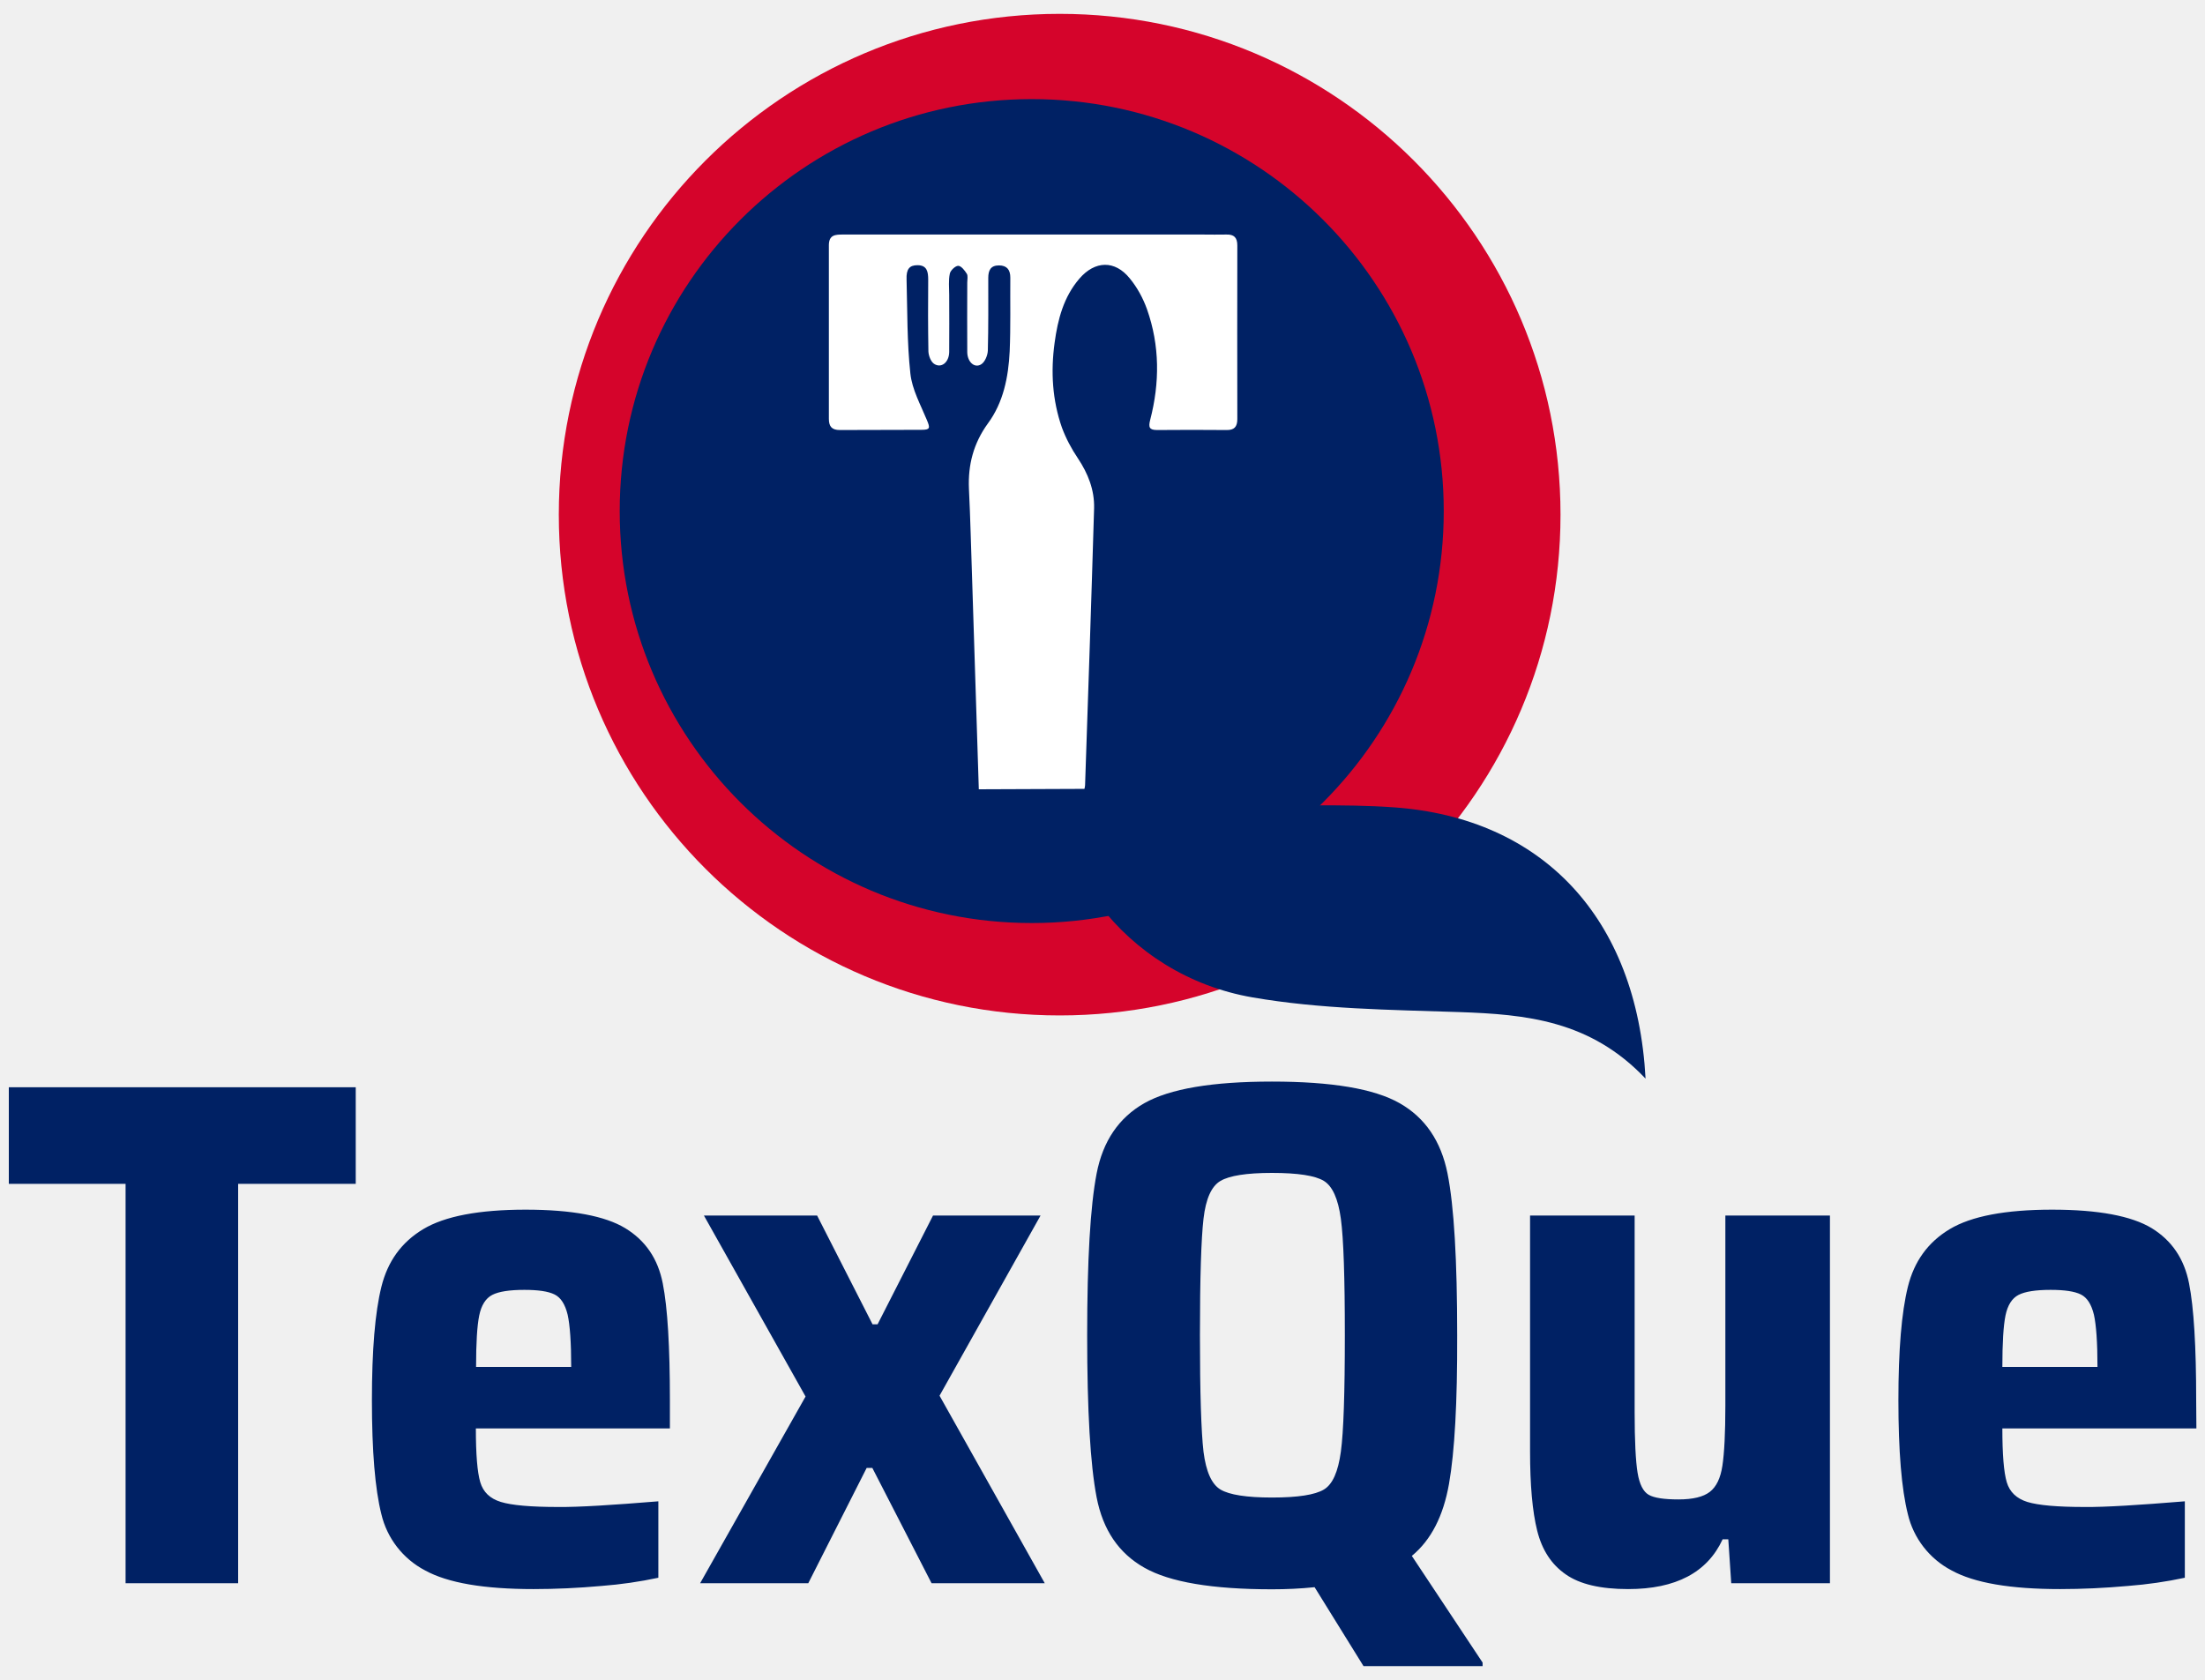
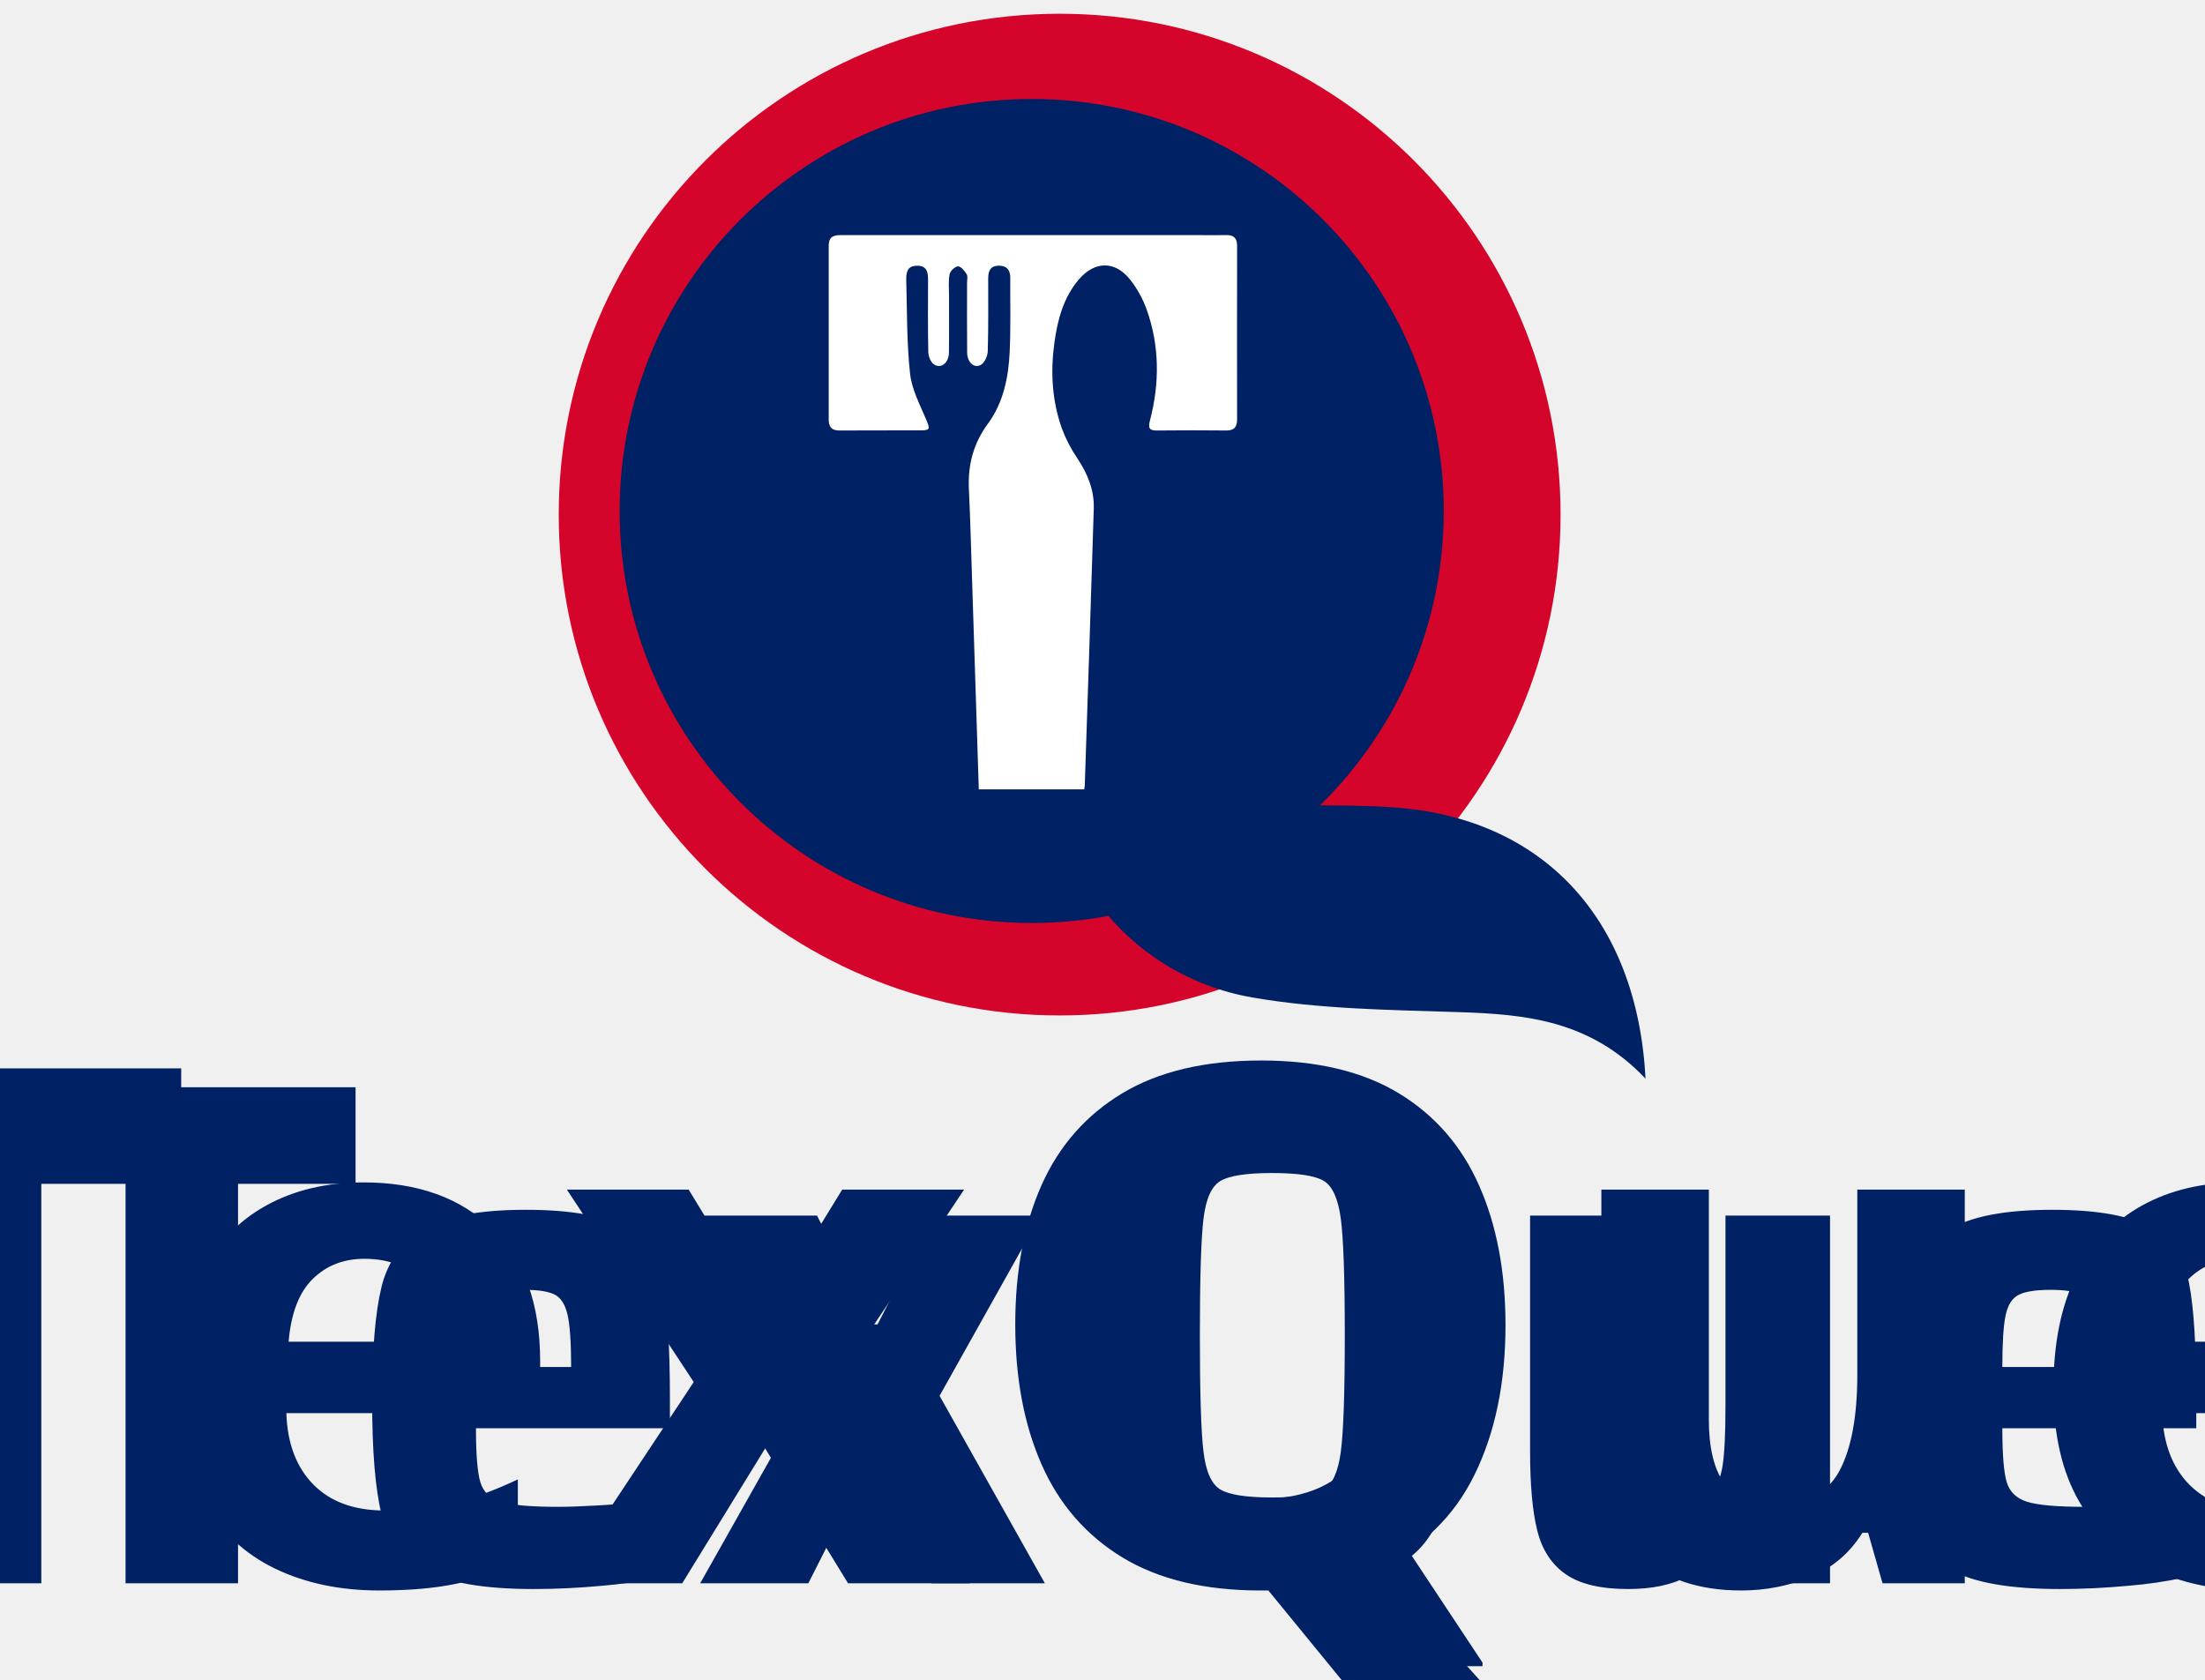
- <svg xmlns="http://www.w3.org/2000/svg" version="1.1" id="Layer_1" x="0px" y="0px" viewBox="0 0 1050 800" style="enable-background:new 0 0 1050 800;" xml:space="preserve">
-   <style type="text/css">
- 	.st0{fill:#D5042B;}
- 	.st1{fill:#002164;}
- 	.st2{fill-rule:evenodd;clip-rule:evenodd;fill:#002164;}
- 	.st3{fill-rule:evenodd;clip-rule:evenodd;fill:#FFFFFF;}
- </style>
+ <svg xmlns="http://www.w3.org/2000/svg" width="1050" height="800" viewBox="0 0 1050 800">
+   <defs>
+     <style>
+       .cls-1 {
+         fill: #d5042b;
+       }
+ 
+       .cls-2, .cls-3, .cls-5 {
+         fill: #002164;
+       }
+ 
+       .cls-3, .cls-4 {
+         fill-rule: evenodd;
+       }
+ 
+       .cls-4 {
+         fill: #fff;
+       }
+ 
+       .cls-5 {
+         font-size: 100px;
+         text-anchor: middle;
+         font-family: "Saira SemiCondensed";
+         font-weight: 700;
+       }
+     </style>
+   </defs>
  <g>
-     <circle class="st0" cx="504.6" cy="245.1" r="238.5" />
-     <circle id="Ellipse_1_copy" class="st1" cx="491.3" cy="243.4" r="196.2" />
-     <path class="st2" d="M783.6,513.7c-26.3-27.8-57-30.6-88.8-31.7c-32.9-1.1-66.1-1.4-98.4-7c-60.6-10.5-102.3-65.8-94.6-124.2   c22.3,32.3,55.4,30.9,87.3,32.3c24.9,1.1,49.9-0.4,74.7,1.4C734.3,389.5,779.5,437,783.6,513.7z" />
-     <path class="st3" d="M466.1,375.9c-1.1-33.8-2.1-67.2-3.2-100.6c-0.5-14.2-0.8-28.3-1.5-42.5c-0.5-11.5,2.2-21.7,9-31.1   c7.4-10,9.8-22.1,10.4-34.4c0.5-11.7,0.2-23.4,0.3-35.1c0-3.7-1.6-5.8-5.4-5.8c-4,0-5.1,2.4-5.1,6c0,11.5,0.1,23.1-0.2,34.6   c-0.1,2.2-1.3,5.2-3,6.4c-3.2,2.2-6.7-0.9-6.8-5.6c-0.1-11.1,0-22.2,0-33.3c0-1.4,0.4-3.1-0.2-4.1c-1-1.6-2.7-3.8-4.1-3.8   s-3.7,2.2-4,3.7c-0.7,3.3-0.3,6.7-0.3,10.1c0,9.1,0.1,18.2,0,27.3c-0.1,5-3.9,7.9-7.3,5.5c-1.5-1.1-2.5-3.8-2.6-5.8   c-0.2-11.4-0.2-22.8-0.1-34.2c0-3.7-0.5-6.9-5.1-6.9c-3.8,0-5.4,1.8-5.2,6.8c0.4,14.9,0.2,29.9,1.8,44.7c0.8,7.7,4.9,15,7.9,22.3   c1.6,3.8,1.5,4.6-2.6,4.6c-13,0.1-25.9,0-38.9,0.1c-3.7,0-5.2-1.6-5.2-5.3c0-27.6,0-55.1,0-82.7c0-5,3.1-5.1,6.7-5.1   c57.1,0,114.2,0,171.3,0c3.8,0,7.5,0.1,11.3,0c3.6-0.1,5.2,1.4,5.2,5.2c0,27.6-0.1,55.1,0,82.7c0,3.7-1.5,5.3-5.2,5.2   c-11-0.1-22-0.1-33,0c-3.7,0-4.2-1.3-3.3-4.8c4.6-17.7,4.6-35.4-1.5-52.7c-1.9-5.3-4.6-10.3-8.2-14.7c-7.1-8.8-16.6-8.5-24,0.1   c-7.5,8.7-10.3,19.4-11.8,30.5c-1.9,13.8-1.1,27.4,3.5,40.5c1.9,5.1,4.5,10,7.6,14.6c4.8,7.2,7.9,15,7.7,23.7   c-1.3,44-2.8,88-4.3,132c-0.1,0.6-0.1,1.1-0.3,1.7L466.1,375.9L466.1,375.9z" />
+     <circle class="cls-1" cx="504.594" cy="245.078" r="238.531" />
+     <circle id="Ellipse_1_copy" data-name="Ellipse 1 copy" class="cls-2" cx="491.281" cy="243.359" r="196.219" />
+     <path class="cls-3" d="M783.592,513.716c-26.29-27.774-56.952-30.65-88.769-31.689-32.855-1.072-66.124-1.391-98.359-6.965-60.607-10.481-102.292-65.757-94.62-124.2,22.332,32.265,55.438,30.936,87.339,32.29,24.876,1.055,49.892-.383,74.7,1.377C734.256,389.527,779.543,436.954,783.592,513.716Z" />
+     <path class="cls-4" d="M466.091,375.93c-1.082-33.829-2.14-67.2-3.221-100.573-0.458-14.155-.819-28.316-1.492-42.461-0.547-11.518,2.152-21.741,9.049-31.1,7.4-10.049,9.822-22.095,10.379-34.365,0.53-11.678.2-23.4,0.272-35.1,0.021-3.734-1.6-5.794-5.4-5.8-4-.006-5.11,2.448-5.109,6.026,0.006,11.547.118,23.1-.2,34.636-0.062,2.219-1.348,5.239-3.044,6.394-3.183,2.168-6.735-.868-6.782-5.626-0.108-11.084-.034-22.17-0.04-33.255,0-1.385.44-3.083-.18-4.082-0.99-1.6-2.695-3.766-4.1-3.77s-3.712,2.175-4.024,3.731c-0.651,3.256-.272,6.733-0.277,10.118-0.014,9.084.09,18.169-.046,27.251-0.075,4.959-3.944,7.923-7.26,5.49-1.486-1.089-2.527-3.793-2.57-5.792-0.244-11.387-.155-22.783-0.114-34.176,0.014-3.723-.461-6.925-5.141-6.931-3.824,0-5.386,1.811-5.244,6.848,0.42,14.9.2,29.892,1.833,44.661,0.848,7.658,4.874,15.018,7.9,22.327,1.578,3.815,1.544,4.565-2.632,4.583-12.954.056-25.909-.039-38.862,0.057-3.675.027-5.167-1.593-5.162-5.262q0.062-41.338,0-82.676c-0.011-5.01,3.056-5.126,6.666-5.124q85.633,0.056,171.268.025c3.766,0,7.534.094,11.3-.028,3.59-.117,5.248,1.411,5.241,5.171q-0.073,41.338-.011,82.676c0,3.683-1.52,5.255-5.19,5.216q-16.492-.173-32.988.009c-3.713.042-4.217-1.285-3.308-4.771,4.612-17.684,4.613-35.383-1.514-52.683a50.333,50.333,0,0,0-8.175-14.7c-7.116-8.751-16.641-8.518-24.045.063-7.477,8.666-10.285,19.375-11.794,30.457-1.872,13.754-1.113,27.417,3.534,40.536a67.817,67.817,0,0,0,7.563,14.579c4.8,7.237,7.939,14.967,7.676,23.7-1.33,44.008-2.839,88.009-4.294,132.012a16.5,16.5,0,0,1-.265,1.711h-50.18Z" />
  </g>
-   <path id="TexQue" class="st2" d="M113.4,754V563.8h56v-46H4.2v46h55.6V754H113.4z M319,666.8c0-25.4-1.1-44-3.4-55.6  c-2.3-11.7-8.2-20.4-17.9-26.3c-9.6-5.8-25.4-8.8-47.4-8.8c-22.2,0-38.5,3.1-48.8,9.3c-10.3,6.2-16.9,15.3-19.9,27.5  c-3,12.1-4.5,30.1-4.5,53.9c0,24.3,1.5,42.4,4.5,54.3c2.7,11.5,10.3,21.3,20.8,26.8c10.9,6,28.1,8.9,51.7,8.9  c10.5,0,21.3-0.5,32.4-1.5c9.1-0.7,18.1-2,27-3.9v-36.4c-22,1.8-37.9,2.8-47.7,2.7c-13,0-22.1-0.8-27.3-2.4  c-5.2-1.6-8.4-4.7-9.8-9.4c-1.4-4.7-2.1-13.2-2.1-25.6H319L319,666.8L319,666.8z M249.7,614.3c6.6,0,11.4,0.7,14.4,2.2  c3,1.5,5,4.7,6.2,9.6c1.1,4.9,1.7,13.2,1.7,24.9h-45.3c0-11.4,0.5-19.6,1.5-24.5c1-4.9,3.1-8.2,6.2-9.8  C237.5,615.1,242.6,614.3,249.7,614.3L249.7,614.3L249.7,614.3z M497.5,754l-50.1-89.3l48.1-85.8h-51.2l-26.4,51.8h-2.4l-26.4-51.8  h-53.9l48.4,86.2L333.4,754h51.5l27.8-54.9h2.7l28.2,54.9L497.5,754L497.5,754z M649.3,793.5H706v-1.7L672.3,741  c9.2-7.6,15-19,17.7-34.3s4-38.9,3.9-70.7c0-35.9-1.5-61.6-4.6-77.1c-3.1-15.5-10.7-26.6-22.8-33.5c-12.1-6.9-32.4-10.3-60.8-10.3  s-48.6,3.4-60.8,10.3c-12.1,6.9-19.7,18-22.7,33.5s-4.5,41.1-4.5,77.1c0,35.9,1.5,61.6,4.5,77.1s10.5,26.6,22.7,33.5  c12.1,6.9,32.4,10.3,60.8,10.3c6.8,0,13.5-0.3,20.3-1L649.3,793.5z M605.7,713.2c-12.1,0-20.3-1.3-24.5-3.8c-4.2-2.5-6.9-8.5-8.1-18  c-1.1-9.5-1.7-28-1.7-55.5c0-27.5,0.6-46,1.7-55.5c1.1-9.5,3.8-15.5,8.1-18s12.4-3.8,24.5-3.8c12.4,0,20.6,1.3,24.7,3.8  s6.8,8.5,8.1,18c1.3,9.5,1.9,28,1.9,55.5s-0.6,46-1.9,55.5c-1.3,9.5-3.9,15.5-8.1,18S618.1,713.2,605.7,713.2L605.7,713.2z   M824.4,754h47V578.9h-49.8v90.6c0,13-0.5,22.5-1.4,28.5s-2.9,10.1-6,12.5c-3.1,2.4-8.1,3.6-14.9,3.6s-11.6-0.7-14.2-2.2  c-2.6-1.5-4.4-5-5.3-10.5c-0.9-5.5-1.4-15.1-1.4-28.8v-93.7h-49.8v112.3c0,16,1.1,28.6,3.4,37.8c2.3,9.2,6.8,16.1,13.6,20.8  c6.7,4.7,16.6,7,29.7,7c22.7,0,37.7-7.9,45-23.7h2.7L824.4,754z M1045.8,666.8c0-25.4-1.1-44-3.4-55.6c-2.3-11.7-8.2-20.4-17.8-26.3  c-9.6-5.8-25.4-8.8-47.4-8.8c-22.2,0-38.5,3.1-48.8,9.3s-16.9,15.3-19.9,27.5c-3,12.1-4.5,30.1-4.5,53.9c0,24.3,1.5,42.4,4.5,54.3  c2.7,11.5,10.3,21.3,20.8,26.8c10.9,6,28.1,8.9,51.7,8.9c10.5,0,21.3-0.5,32.4-1.5c9.1-0.7,18.1-2,27-3.9v-36.4  c-22,1.8-37.9,2.8-47.7,2.7c-13,0-22.1-0.8-27.3-2.4c-5.1-1.6-8.4-4.7-9.8-9.4c-1.4-4.7-2.1-13.2-2.1-25.6h92.4L1045.8,666.8  L1045.8,666.8z M976.5,614.3c6.6,0,11.4,0.7,14.4,2.2c3,1.5,5,4.7,6.2,9.6c1.1,4.9,1.7,13.2,1.7,24.9h-45.3  c0-11.4,0.5-19.6,1.5-24.5c1-4.9,3.1-8.2,6.2-9.8C964.3,615.1,969.4,614.3,976.5,614.3L976.5,614.3L976.5,614.3z" />
+   <path id="TexQue" class="cls-3" d="M113.351,754.029V563.806h55.964V517.795H4.168v46.011H59.79V754.029h53.561Zm205.658-87.214q0-38.114-3.434-55.625t-17.853-26.267q-14.421-8.755-47.382-8.756-33.306,0-48.754,9.271t-19.914,27.469q-4.465,18.2-4.463,53.908,0,36.4,4.463,54.251a40.56,40.56,0,0,0,20.772,26.783q16.3,8.932,51.673,8.927,15.789,0,32.446-1.545a206.729,206.729,0,0,0,26.952-3.949v-36.4q-32.961,2.753-47.724,2.747-19.57,0-27.3-2.4t-9.785-9.442q-2.06-7.034-2.06-25.581h92.359V666.815ZM249.654,614.28q9.954,0,14.42,2.232t6.18,9.614q1.714,7.389,1.717,24.894H226.65q0-17.164,1.545-24.55t6.18-9.786q4.635-2.4,15.279-2.4h0Zm247.89,139.749-50.128-89.274,48.068-85.841H444.326l-26.437,51.848h-2.4l-26.437-51.848h-53.9L383.555,665.1l-50.128,88.931h51.5l27.811-54.938h2.746l28.154,54.938h53.9ZM649.3,793.516h56.651V791.8l-33.647-50.818q13.728-11.331,17.682-34.336t3.948-70.733q0-53.9-4.635-77.085t-22.832-33.478q-18.2-10.3-60.772-10.3t-60.771,10.3q-18.2,10.3-22.661,33.478T517.8,635.912q0,53.911,4.463,77.085t22.661,33.478q18.195,10.3,60.771,10.3a184.115,184.115,0,0,0,20.257-1.03ZM605.7,713.169q-18.2,0-24.548-3.777t-8.069-18.027q-1.722-14.244-1.717-55.453t1.717-55.453q1.715-14.244,8.069-18.027t24.548-3.776q18.541,0,24.721,3.776t8.068,18.027q1.884,14.253,1.889,55.453t-1.889,55.453q-1.89,14.253-8.068,18.027T605.7,713.169h0ZM824.4,754.029H871.44V578.914H821.656v90.648q0,19.572-1.374,28.5t-6.008,12.533q-4.635,3.6-14.935,3.6t-14.249-2.232q-3.951-2.229-5.322-10.472T778.4,672.652V578.914H728.61v112.28q0,24.038,3.434,37.77t13.562,20.773q10.122,7.034,29.7,7.039,33.99,0,44.977-23.692h2.747Zm221.448-87.214q0-38.114-3.43-55.625t-17.85-26.267q-14.43-8.755-47.385-8.756-33.307,0-48.755,9.271t-19.913,27.469q-4.467,18.2-4.464,53.908,0,36.4,4.464,54.251a40.557,40.557,0,0,0,20.772,26.783q16.3,8.932,51.673,8.927,15.787,0,32.448-1.545a206.744,206.744,0,0,0,26.95-3.949v-36.4q-32.955,2.753-47.725,2.747-19.571,0-27.295-2.4t-9.786-9.442q-2.059-7.034-2.06-25.581h92.356V666.815ZM976.5,614.28q9.954,0,14.421,2.232t6.18,9.614q1.713,7.389,1.716,24.894H953.494q0-17.164,1.545-24.55t6.18-9.786q4.636-2.4,15.279-2.4h0Z" />
+   <text id="TexQue_copy" data-name="TexQue copy" class="cls-5" transform="translate(529.815 754.03) scale(3.433 3.434)">
+     <tspan x="0">TexQue</tspan>
+   </text>
</svg>
